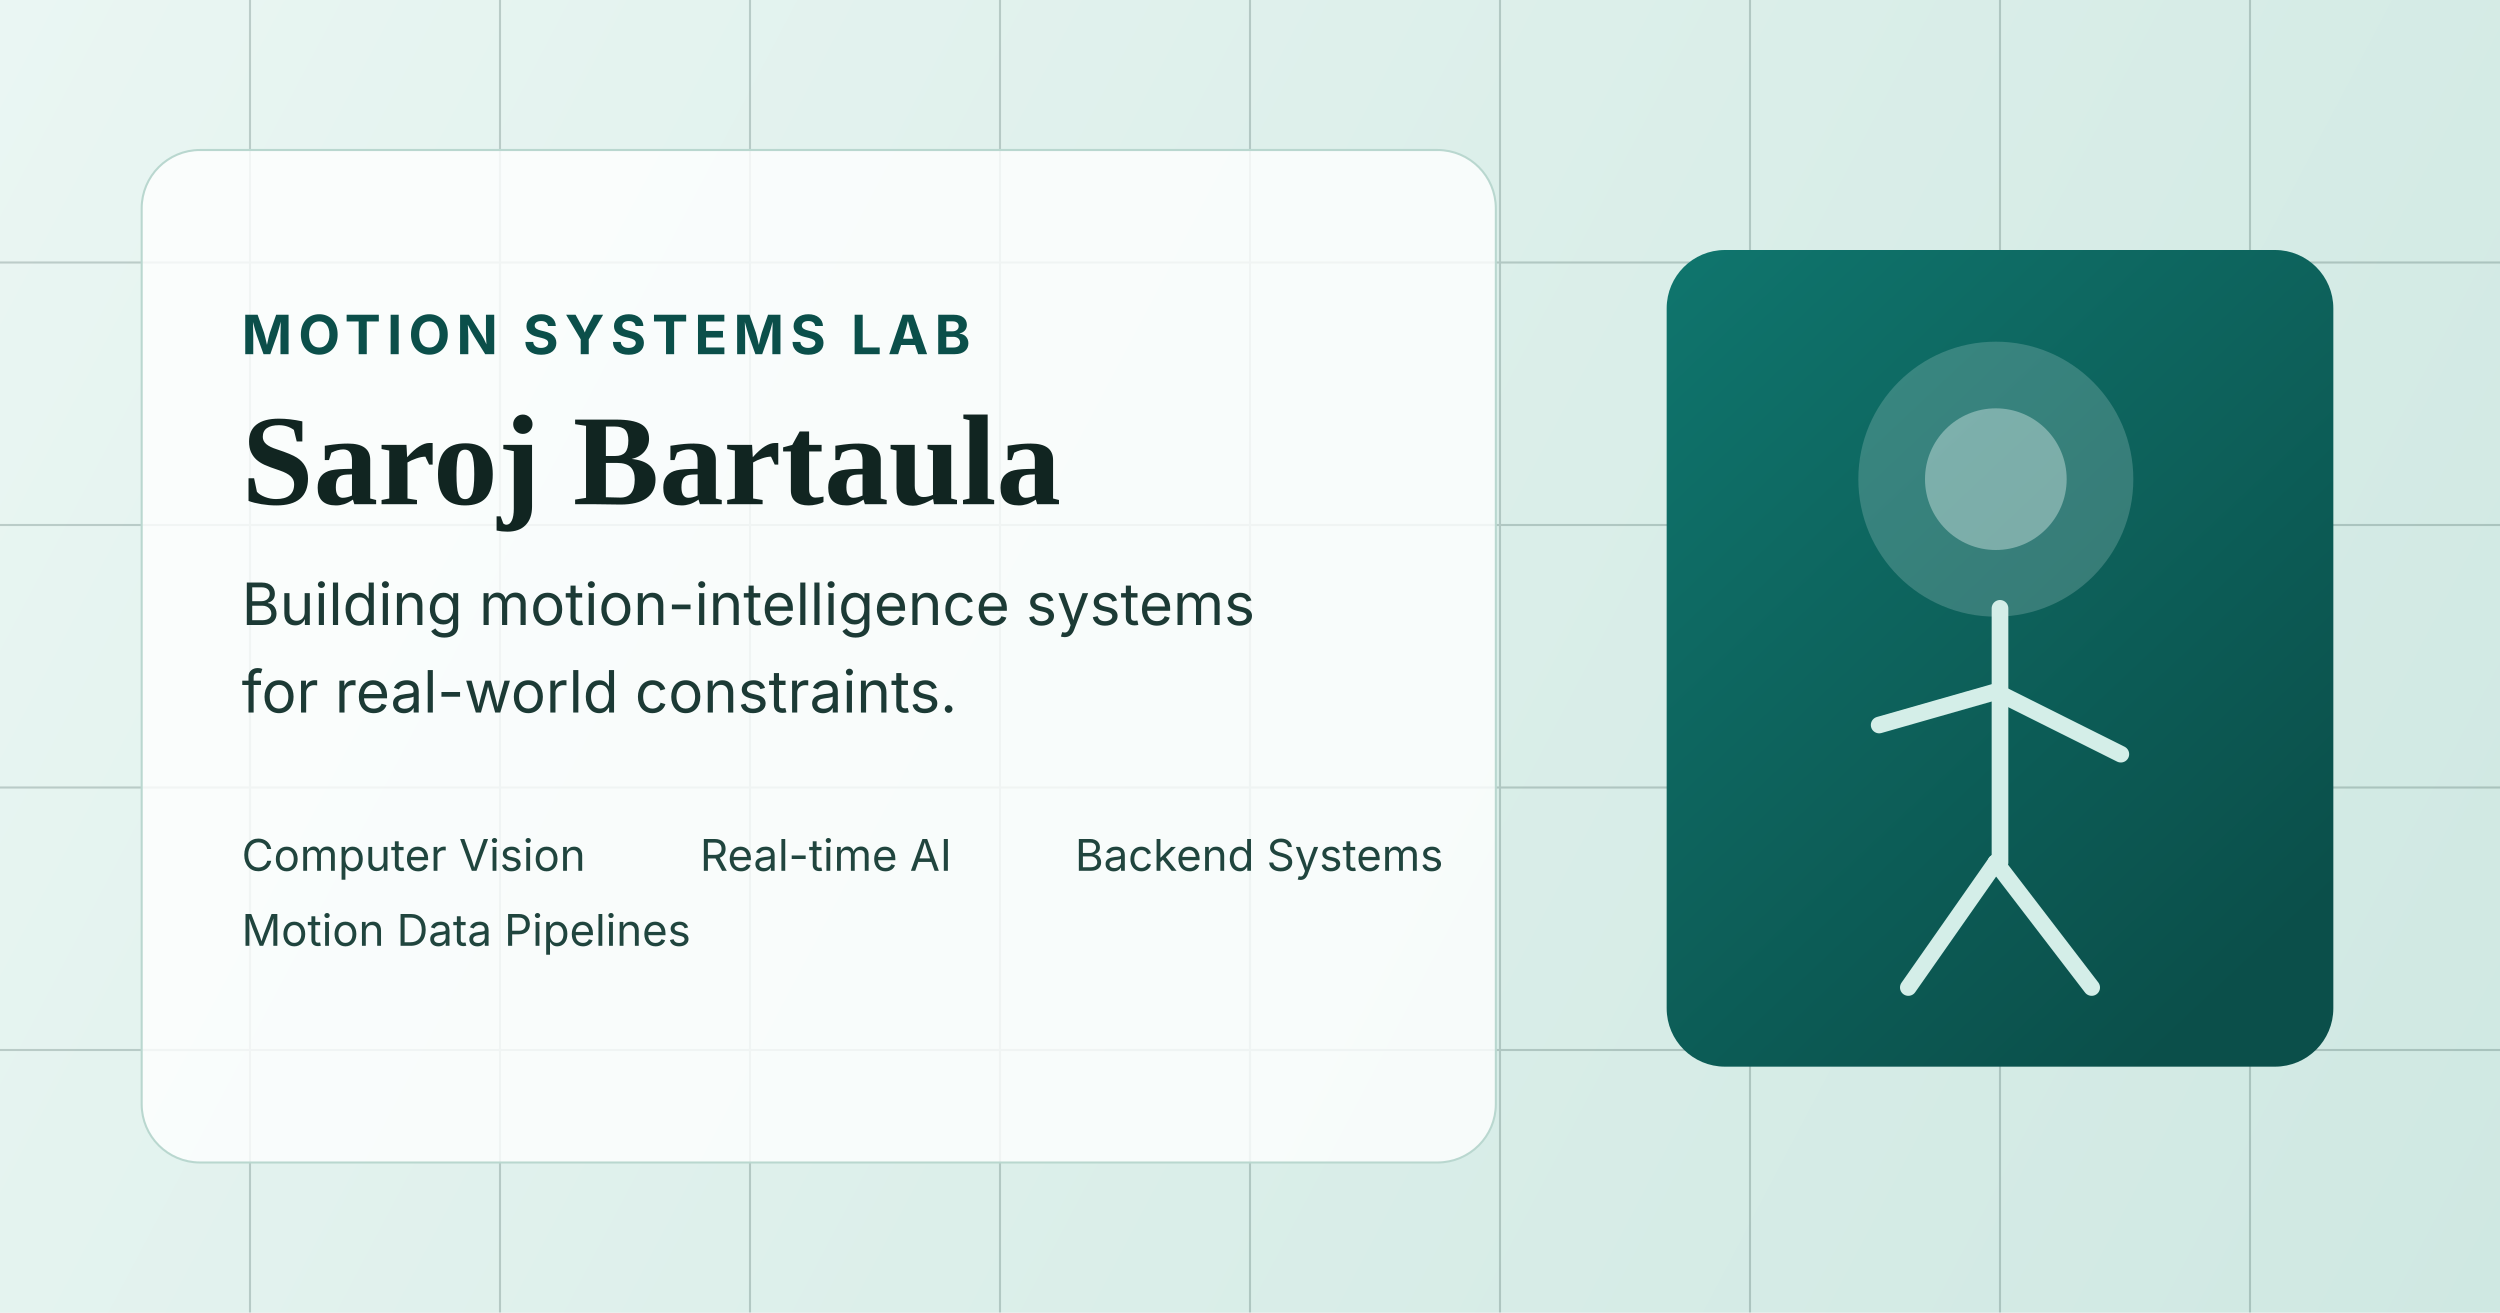
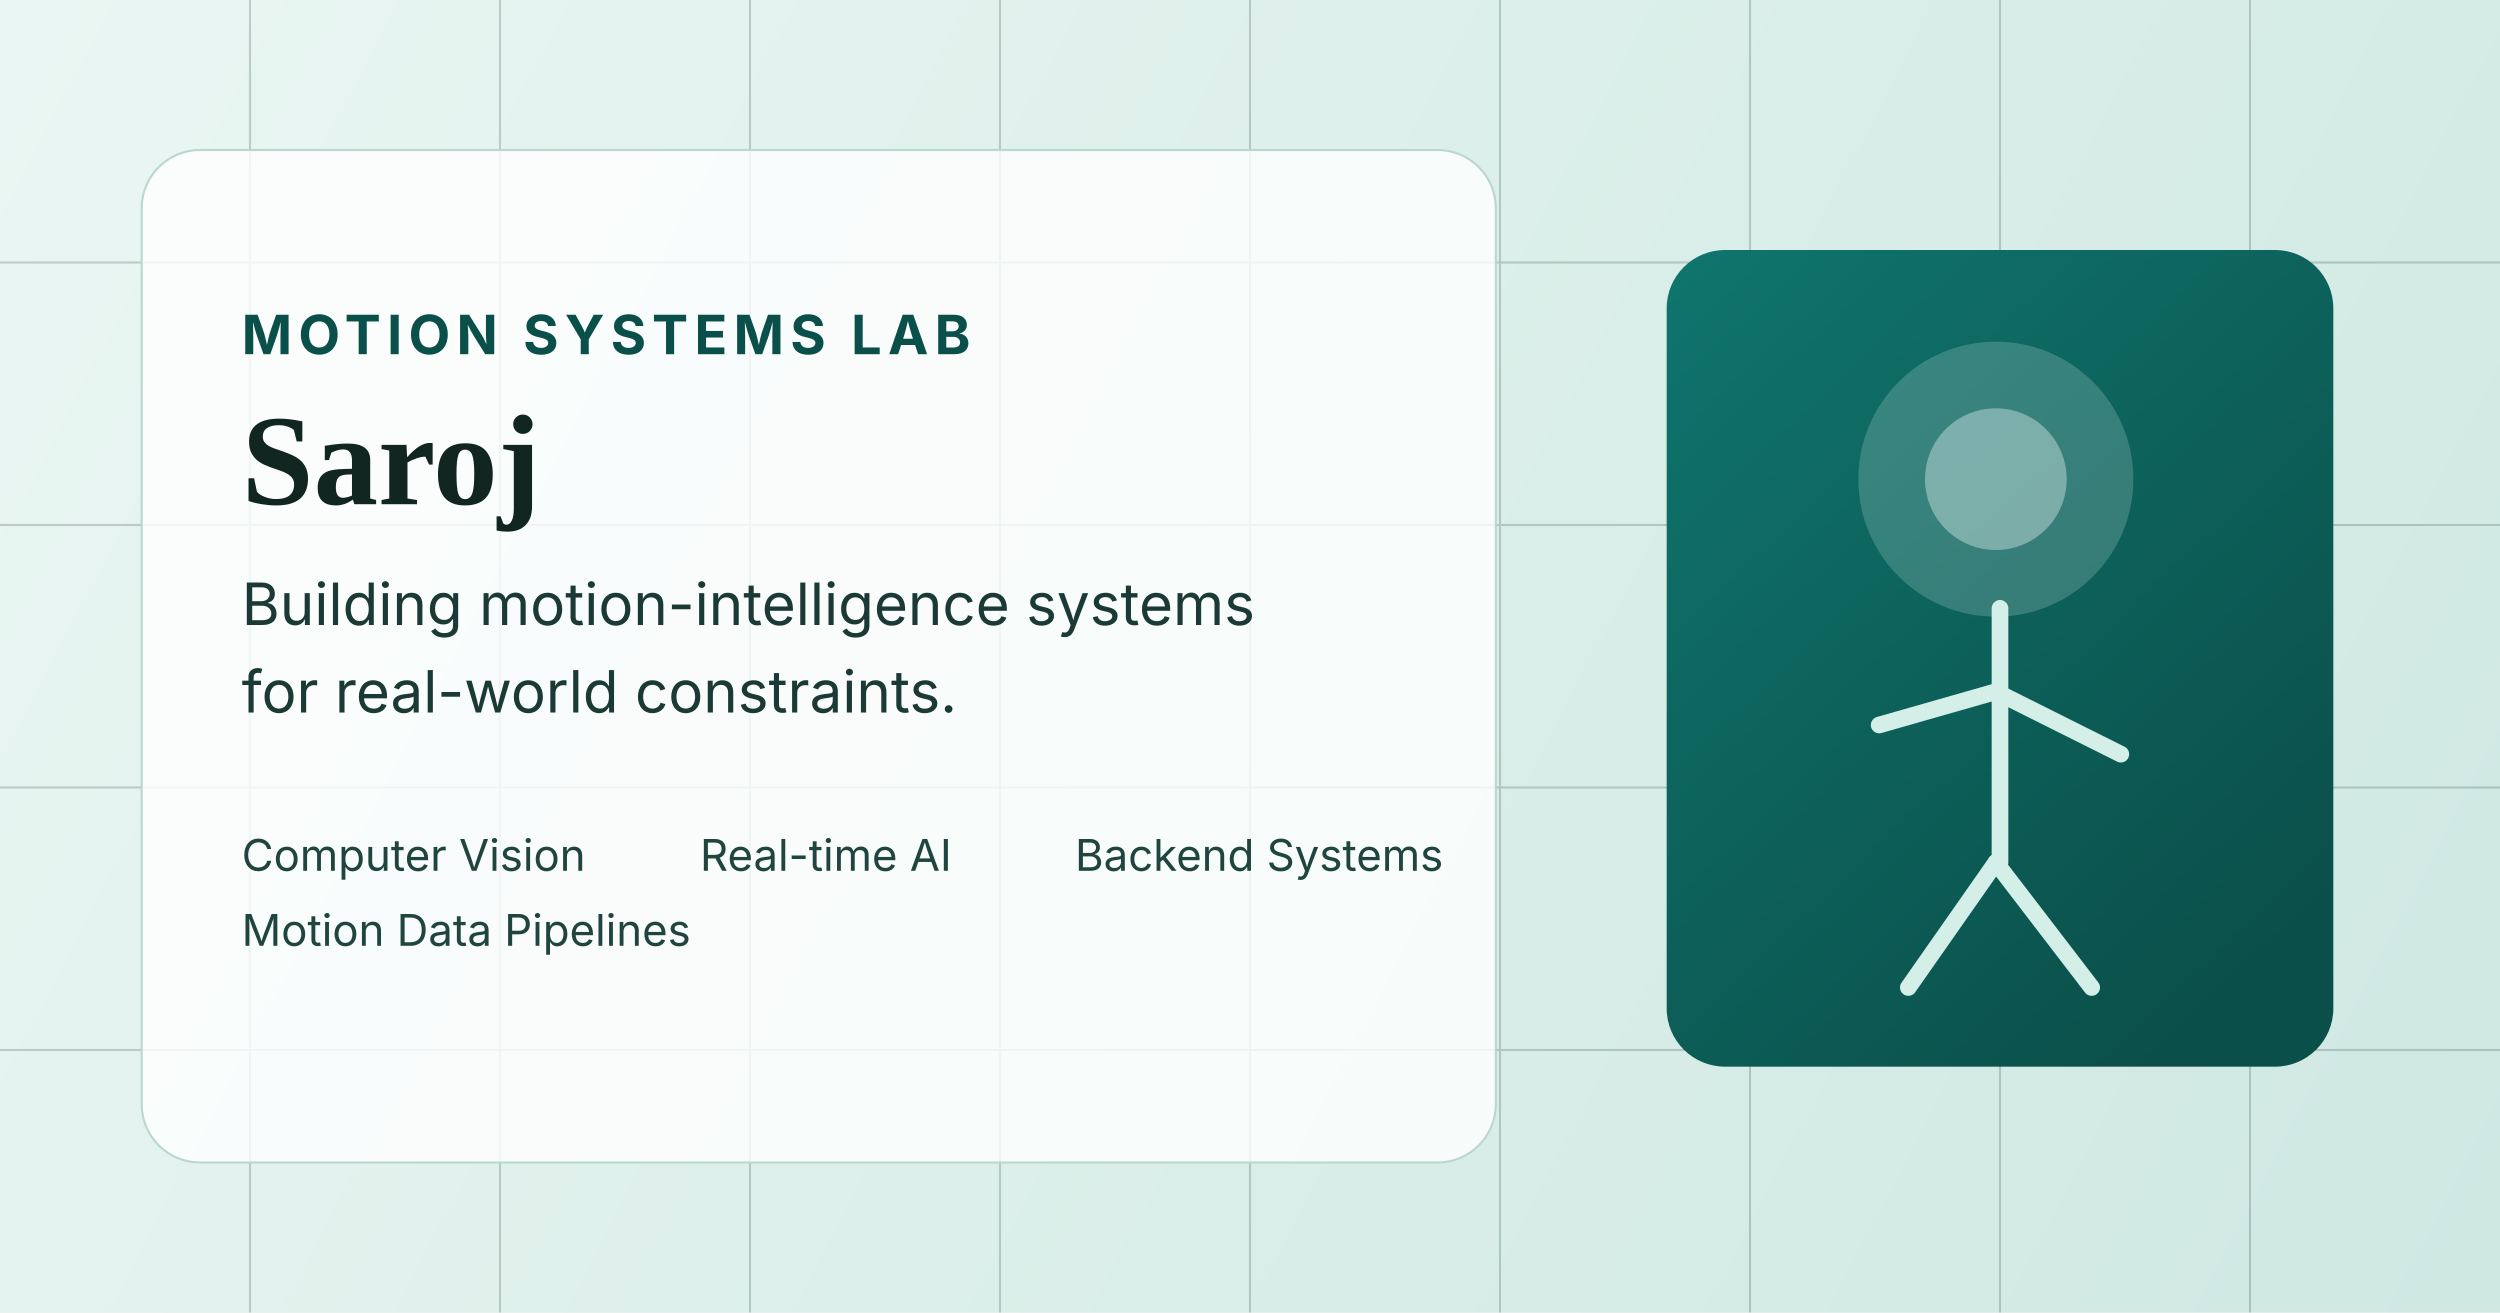
<svg xmlns="http://www.w3.org/2000/svg" width="1200" height="630" viewBox="0 0 1200 630" fill="none">
  <defs>
    <linearGradient id="g1" x1="0" y1="0" x2="1200" y2="630" gradientUnits="userSpaceOnUse">
      <stop offset="0" stop-color="#EAF6F3" />
      <stop offset="0.5" stop-color="#DCEFEA" />
      <stop offset="1" stop-color="#CFE8E2" />
    </linearGradient>
    <linearGradient id="g2" x1="820" y1="90" x2="1130" y2="420" gradientUnits="userSpaceOnUse">
      <stop offset="0" stop-color="#0F766E" />
      <stop offset="1" stop-color="#0B4F4A" />
    </linearGradient>
  </defs>
  <rect width="1200" height="630" fill="url(#g1)" />
  <g opacity="0.22" stroke="#1D3A35" stroke-width="1">
    <path d="M0 126H1200" />
    <path d="M0 252H1200" />
    <path d="M0 378H1200" />
    <path d="M0 504H1200" />
    <path d="M120 0V630" />
    <path d="M240 0V630" />
    <path d="M360 0V630" />
    <path d="M480 0V630" />
    <path d="M600 0V630" />
    <path d="M720 0V630" />
    <path d="M840 0V630" />
    <path d="M960 0V630" />
    <path d="M1080 0V630" />
  </g>
  <rect x="68" y="72" width="650" height="486" rx="28" fill="white" fill-opacity="0.8" stroke="#B9D7CF" />
  <text x="116" y="170" fill="#0B4F4A" font-family="Inter, Segoe UI, Arial, sans-serif" font-size="26" font-weight="700" letter-spacing="3">MOTION SYSTEMS LAB</text>
-   <text x="116" y="242" fill="#112521" font-family="Georgia, Times New Roman, serif" font-size="62" font-weight="700">Saroj Bartaula</text>
+   <text x="116" y="242" fill="#112521" font-family="Georgia, Times New Roman, serif" font-size="62" font-weight="700">Saroj</text>
  <text x="116" y="300" fill="#1C3A35" font-family="Inter, Segoe UI, Arial, sans-serif" font-size="28">Building motion-intelligence systems</text>
  <text x="116" y="342" fill="#1C3A35" font-family="Inter, Segoe UI, Arial, sans-serif" font-size="28">for real-world constraints.</text>
  <g fill="#20453E" font-family="Inter, Segoe UI, Arial, sans-serif" font-size="21">
    <text x="116" y="418">Computer Vision</text>
    <text x="336" y="418">Real-time AI</text>
    <text x="516" y="418">Backend Systems</text>
    <text x="116" y="454">Motion Data Pipelines</text>
  </g>
  <g>
    <rect x="800" y="120" width="320" height="392" rx="28" fill="url(#g2)" />
    <circle cx="958" cy="230" r="66" fill="#E3F4F0" fill-opacity="0.2" />
    <circle cx="958" cy="230" r="34" fill="#E3F4F0" fill-opacity="0.4" />
    <path d="M960 292V414" stroke="#D4EEE8" stroke-width="8" stroke-linecap="round" />
    <path d="M902 348L958 332L1018 362" stroke="#D4EEE8" stroke-width="8" stroke-linecap="round" stroke-linejoin="round" />
    <path d="M958 414L916 474" stroke="#D4EEE8" stroke-width="8" stroke-linecap="round" />
    <path d="M958 414L1004 474" stroke="#D4EEE8" stroke-width="8" stroke-linecap="round" />
  </g>
</svg>
